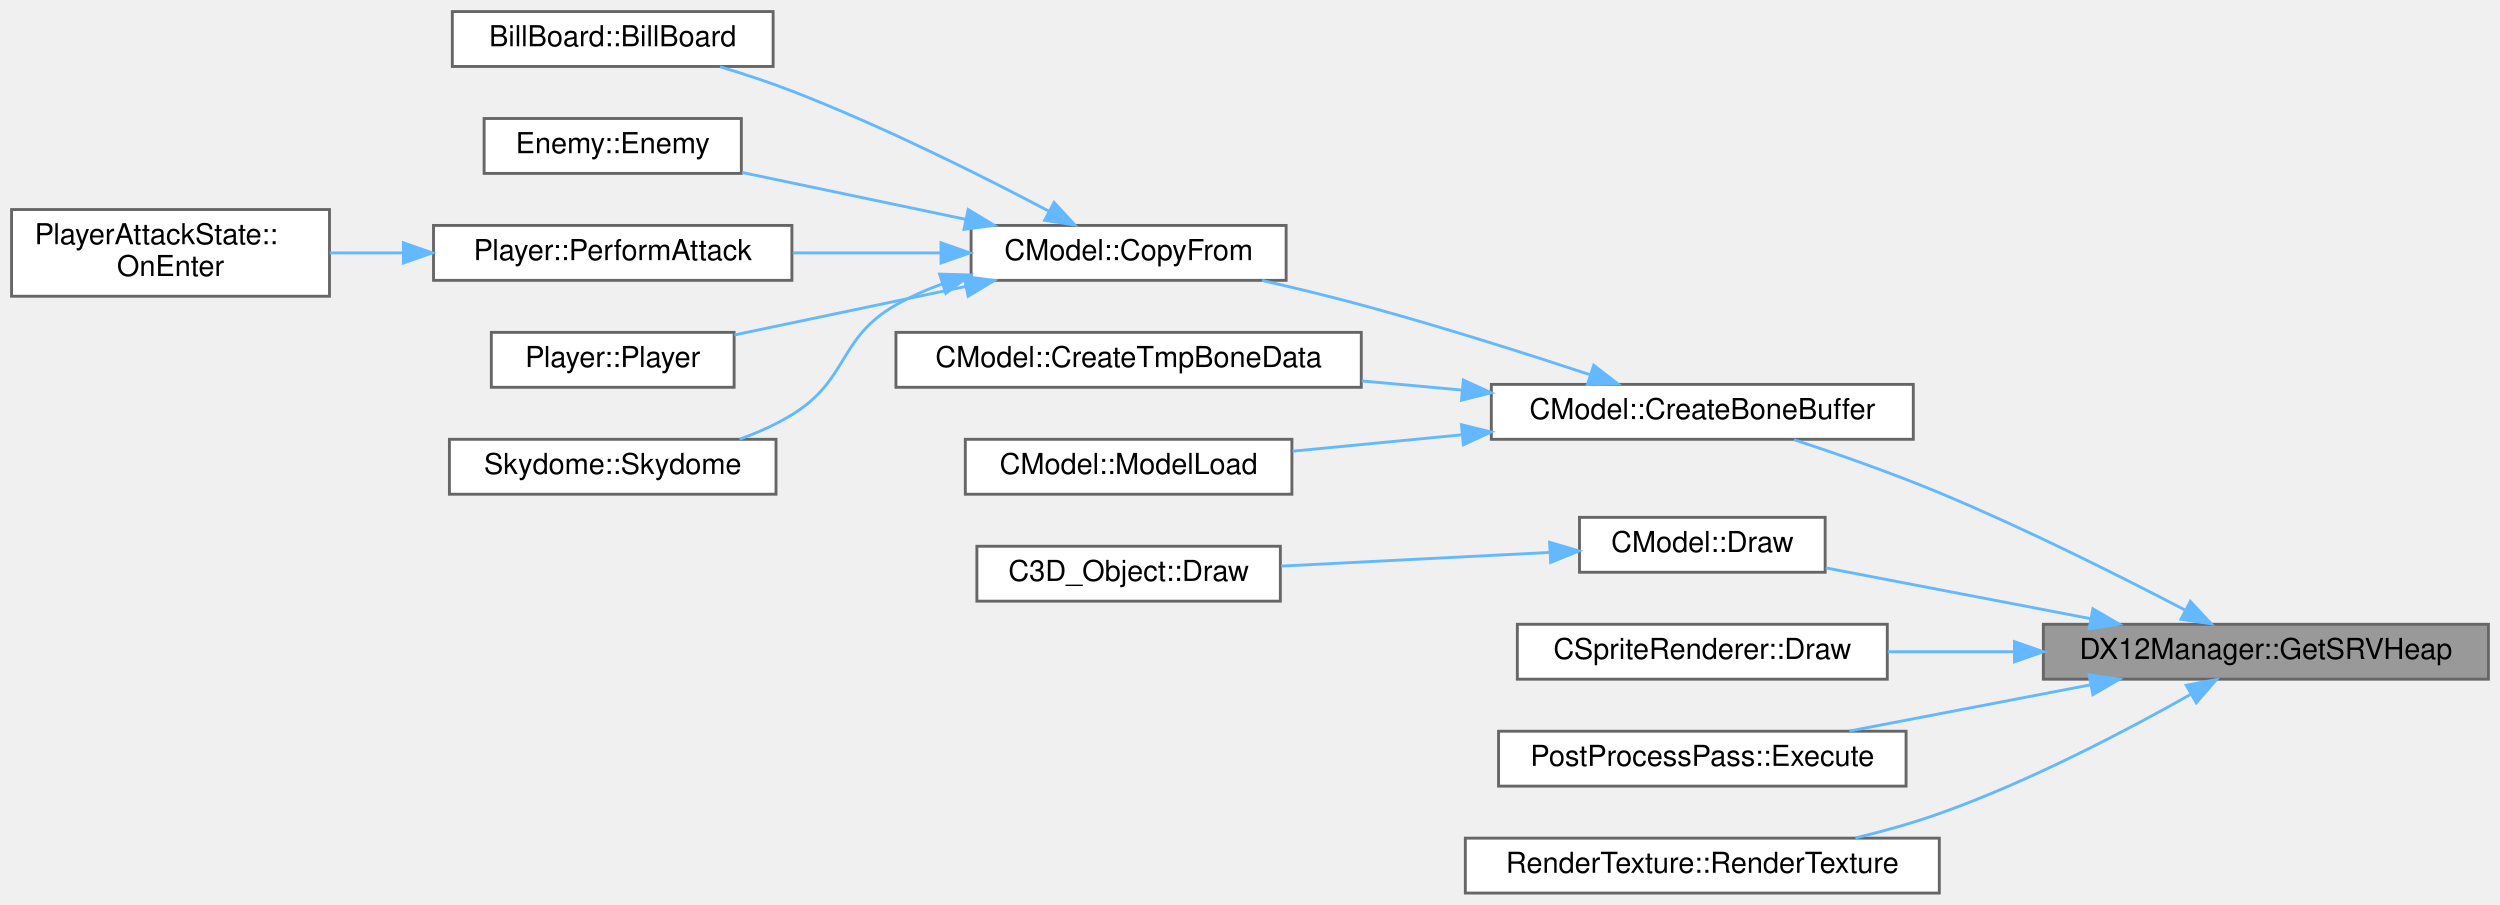
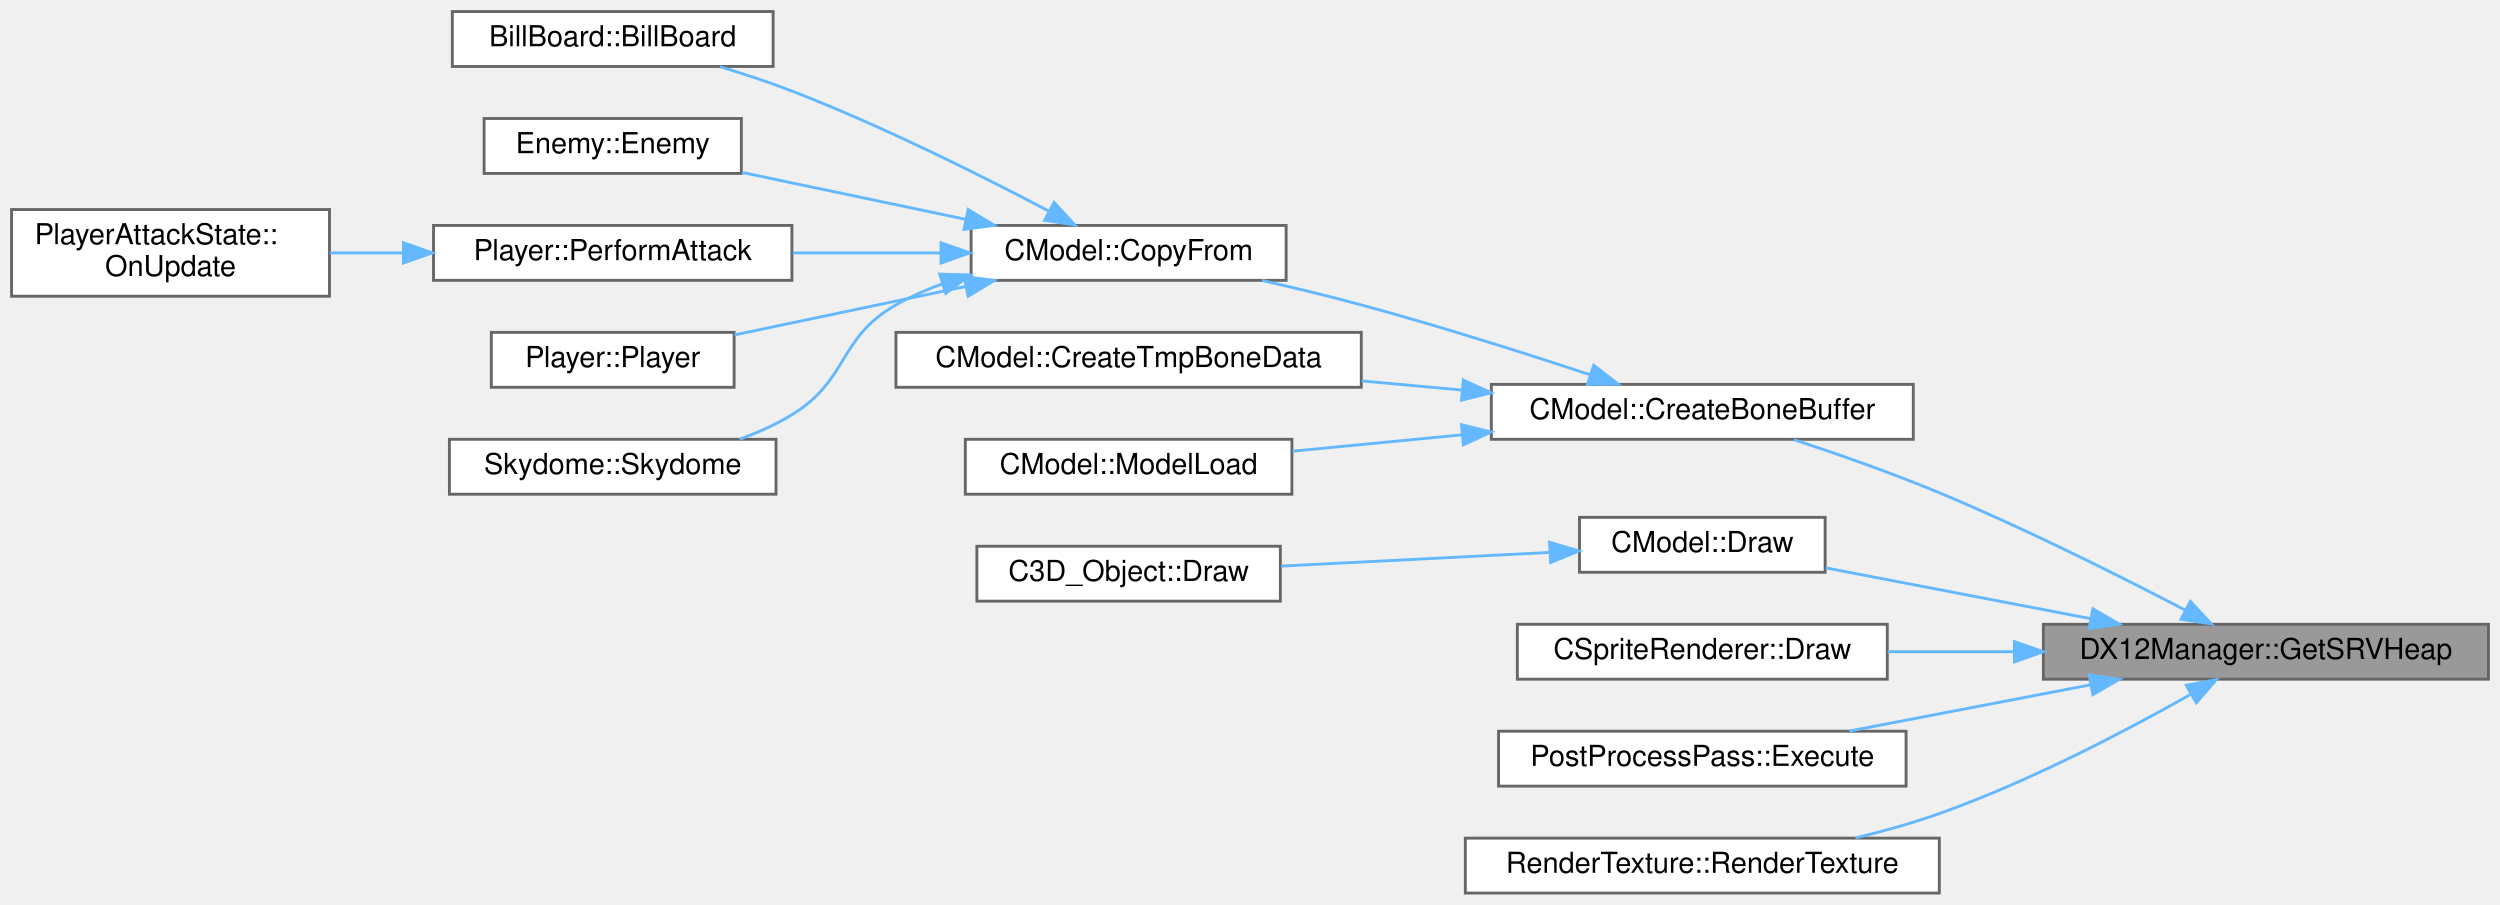
<svg xmlns="http://www.w3.org/2000/svg" xmlns:xlink="http://www.w3.org/1999/xlink" width="865pt" height="313pt" viewBox="0.00 0.00 865.00 313.00">
  <g id="graph0" class="graph" transform="scale(1 1) rotate(0) translate(4 309)">
    <g id="Node000001" class="node">
      <g id="a_Node000001">
        <a xlink:title=" ">
          <polygon fill="#999999" stroke="#666666" points="857,-93 703,-93 703,-74 857,-74 857,-93" />
          <text text-anchor="middle" x="780" y="-81" font-family="Helvetica,sans-Serif" font-size="10.00">DX12Manager::GetSRVHeap</text>
        </a>
      </g>
    </g>
    <g id="Node000002" class="node">
      <g id="a_Node000002">
        <a xlink:href="classCModel.html#a1a03aa5ad4a1bc91cf85c2820262e97e" target="_top" xlink:title=" ">
          <polygon fill="white" stroke="#666666" points="658,-176 512,-176 512,-157 658,-157 658,-176" />
          <text text-anchor="middle" x="585" y="-164" font-family="Helvetica,sans-Serif" font-size="10.00">CModel::CreateBoneBuffer</text>
        </a>
      </g>
    </g>
    <g id="edge1_Node000001_Node000002" class="edge">
      <g id="a_edge1_Node000001_Node000002">
        <a xlink:title=" ">
          <path fill="none" stroke="#63b8ff" d="M752.16,-97.85C729.74,-109.55 696.75,-126.11 667,-138.5 650.66,-145.31 632,-151.84 616.72,-156.87" />
          <polygon fill="#63b8ff" stroke="#63b8ff" points="753.86,-100.91 761.08,-93.16 750.6,-94.71 753.86,-100.91" />
        </a>
      </g>
    </g>
    <g id="Node000012" class="node">
      <g id="a_Node000012">
        <a xlink:href="classCModel.html#a0771b89a35cb5a80d79b628c1541f94e" target="_top" xlink:title=" ">
          <polygon fill="white" stroke="#666666" points="627.5,-130 542.5,-130 542.5,-111 627.5,-111 627.5,-130" />
          <text text-anchor="middle" x="585" y="-118" font-family="Helvetica,sans-Serif" font-size="10.00">CModel::Draw</text>
        </a>
      </g>
    </g>
    <g id="edge11_Node000001_Node000012" class="edge">
      <g id="a_edge11_Node000001_Node000012">
        <a xlink:title=" ">
          <path fill="none" stroke="#63b8ff" d="M719.45,-94.92C689.73,-100.61 654.5,-107.37 627.7,-112.51" />
          <polygon fill="#63b8ff" stroke="#63b8ff" points="720.14,-98.35 729.3,-93.03 718.82,-91.47 720.14,-98.35" />
        </a>
      </g>
    </g>
    <g id="Node000014" class="node">
      <g id="a_Node000014">
        <a xlink:href="classCSpriteRenderer.html#a3d5be9cbf966750032c2f4b19eabd793" target="_top" xlink:title=" ">
          <polygon fill="white" stroke="#666666" points="649,-93 521,-93 521,-74 649,-74 649,-93" />
          <text text-anchor="middle" x="585" y="-81" font-family="Helvetica,sans-Serif" font-size="10.00">CSpriteRenderer::Draw</text>
        </a>
      </g>
    </g>
    <g id="edge13_Node000001_Node000014" class="edge">
      <g id="a_edge13_Node000001_Node000014">
        <a xlink:title=" ">
          <path fill="none" stroke="#63b8ff" d="M692.88,-83.5C678.18,-83.5 663.14,-83.5 649.17,-83.5" />
          <polygon fill="#63b8ff" stroke="#63b8ff" points="693,-87 703,-83.5 693,-80 693,-87" />
        </a>
      </g>
    </g>
    <g id="Node000015" class="node">
      <g id="a_Node000015">
        <a xlink:href="classPostProcessPass.html#ad5cb96984d04f6e2c38efa93b9db52d7" target="_top" xlink:title=" ">
          <polygon fill="white" stroke="#666666" points="655.5,-56 514.5,-56 514.5,-37 655.5,-37 655.5,-56" />
          <text text-anchor="middle" x="585" y="-44" font-family="Helvetica,sans-Serif" font-size="10.00">PostProcessPass::Execute</text>
        </a>
      </g>
    </g>
    <g id="edge14_Node000001_Node000015" class="edge">
      <g id="a_edge14_Node000001_Node000015">
        <a xlink:title=" ">
          <path fill="none" stroke="#63b8ff" d="M719.28,-72.05C692.53,-66.92 661.35,-60.94 635.87,-56.06" />
          <polygon fill="#63b8ff" stroke="#63b8ff" points="718.82,-75.53 729.3,-73.97 720.14,-68.65 718.82,-75.53" />
        </a>
      </g>
    </g>
    <g id="Node000016" class="node">
      <g id="a_Node000016">
        <a xlink:href="classRenderTexture.html#a381aa65068dae17a5917d8e6bad92051" target="_top" xlink:title=" ">
          <polygon fill="white" stroke="#666666" points="667,-19 503,-19 503,0 667,0 667,-19" />
          <text text-anchor="middle" x="585" y="-7" font-family="Helvetica,sans-Serif" font-size="10.00">RenderTexture::RenderTexture</text>
        </a>
      </g>
    </g>
    <g id="edge15_Node000001_Node000016" class="edge">
      <g id="a_edge15_Node000001_Node000016">
        <a xlink:title=" ">
          <path fill="none" stroke="#63b8ff" d="M754.09,-68.82C731.9,-56.28 698.19,-38.57 667,-27.5 657.77,-24.22 647.73,-21.42 637.96,-19.06" />
          <polygon fill="#63b8ff" stroke="#63b8ff" points="752.44,-71.91 762.86,-73.84 755.92,-65.83 752.44,-71.91" />
        </a>
      </g>
    </g>
    <g id="Node000003" class="node">
      <g id="a_Node000003">
        <a xlink:href="classCModel.html#a33c901c5e51e4e912100130dc5ea77dc" target="_top" xlink:title=" ">
          <polygon fill="white" stroke="#666666" points="441,-231 332,-231 332,-212 441,-212 441,-231" />
          <text text-anchor="middle" x="386.5" y="-219" font-family="Helvetica,sans-Serif" font-size="10.00">CModel::CopyFrom</text>
        </a>
      </g>
    </g>
    <g id="edge2_Node000002_Node000003" class="edge">
      <g id="a_edge2_Node000002_Node000003">
        <a xlink:title=" ">
          <path fill="none" stroke="#63b8ff" d="M546.19,-179.34C523.39,-186.86 493.69,-196.27 467,-203.5 455.94,-206.5 443.91,-209.4 432.65,-211.97" />
          <polygon fill="#63b8ff" stroke="#63b8ff" points="547.44,-182.61 555.83,-176.14 545.23,-175.97 547.44,-182.61" />
        </a>
      </g>
    </g>
    <g id="Node000010" class="node">
      <g id="a_Node000010">
        <a xlink:href="classCModel.html#a4a012839b9a3ce5420115a434c748875" target="_top" xlink:title=" ">
          <polygon fill="white" stroke="#666666" points="467,-194 306,-194 306,-175 467,-175 467,-194" />
          <text text-anchor="middle" x="386.5" y="-182" font-family="Helvetica,sans-Serif" font-size="10.00">CModel::CreateTmpBoneData</text>
        </a>
      </g>
    </g>
    <g id="edge9_Node000002_Node000010" class="edge">
      <g id="a_edge9_Node000002_Node000010">
        <a xlink:title=" ">
          <path fill="none" stroke="#63b8ff" d="M501.93,-174.02C490.43,-175.07 478.63,-176.15 467.17,-177.2" />
          <polygon fill="#63b8ff" stroke="#63b8ff" points="502.31,-177.5 511.95,-173.1 501.67,-170.53 502.31,-177.5" />
        </a>
      </g>
    </g>
    <g id="Node000011" class="node">
      <g id="a_Node000011">
        <a xlink:href="classCModel.html#a7d511eaa3441724d866e2f41af8a03ce" target="_top" xlink:title=" ">
          <polygon fill="white" stroke="#666666" points="443,-157 330,-157 330,-138 443,-138 443,-157" />
          <text text-anchor="middle" x="386.5" y="-145" font-family="Helvetica,sans-Serif" font-size="10.00">CModel::ModelLoad</text>
        </a>
      </g>
    </g>
    <g id="edge10_Node000002_Node000011" class="edge">
      <g id="a_edge10_Node000002_Node000011">
        <a xlink:title=" ">
          <path fill="none" stroke="#63b8ff" d="M501.73,-158.55C482.02,-156.64 461.42,-154.65 443.23,-152.89" />
          <polygon fill="#63b8ff" stroke="#63b8ff" points="501.66,-162.05 511.95,-159.53 502.33,-155.09 501.66,-162.05" />
        </a>
      </g>
    </g>
    <g id="Node000004" class="node">
      <g id="a_Node000004">
        <a xlink:href="classBillBoard.html#a56e7037cd161f03d6fa9196300e3273e" target="_top" xlink:title=" ">
          <polygon fill="white" stroke="#666666" points="263.5,-305 152.5,-305 152.5,-286 263.5,-286 263.5,-305" />
          <text text-anchor="middle" x="208" y="-293" font-family="Helvetica,sans-Serif" font-size="10.00">BillBoard::BillBoard</text>
        </a>
      </g>
    </g>
    <g id="edge3_Node000003_Node000004" class="edge">
      <g id="a_edge3_Node000003_Node000004">
        <a xlink:title=" ">
          <path fill="none" stroke="#63b8ff" d="M359.06,-235.86C336.01,-248.02 301.42,-265.34 270,-277.5 262.07,-280.57 253.39,-283.42 245.13,-285.91" />
          <polygon fill="#63b8ff" stroke="#63b8ff" points="360.72,-238.95 367.9,-231.16 357.43,-232.77 360.72,-238.95" />
        </a>
      </g>
    </g>
    <g id="Node000005" class="node">
      <g id="a_Node000005">
        <a xlink:href="classEnemy.html#a6a7692f80cf59f63c5fbf9fdd5c0df62" target="_top" xlink:title=" ">
          <polygon fill="white" stroke="#666666" points="252.5,-268 163.5,-268 163.5,-249 252.5,-249 252.5,-268" />
          <text text-anchor="middle" x="208" y="-256" font-family="Helvetica,sans-Serif" font-size="10.00">Enemy::Enemy</text>
        </a>
      </g>
    </g>
    <g id="edge4_Node000003_Node000005" class="edge">
      <g id="a_edge4_Node000003_Node000005">
        <a xlink:title=" ">
          <path fill="none" stroke="#63b8ff" d="M330.01,-233.13C305.09,-238.36 276.12,-244.43 252.78,-249.32" />
          <polygon fill="#63b8ff" stroke="#63b8ff" points="330.98,-236.51 340.05,-231.03 329.54,-229.65 330.98,-236.51" />
        </a>
      </g>
    </g>
    <g id="Node000006" class="node">
      <g id="a_Node000006">
        <a xlink:href="classPlayer.html#a474e6c60a290fb7fa0ff2c1f407e4b49" target="_top" xlink:title=" ">
          <polygon fill="white" stroke="#666666" points="270,-231 146,-231 146,-212 270,-212 270,-231" />
          <text text-anchor="middle" x="208" y="-219" font-family="Helvetica,sans-Serif" font-size="10.00">Player::PerformAttack</text>
        </a>
      </g>
    </g>
    <g id="edge5_Node000003_Node000006" class="edge">
      <g id="a_edge5_Node000003_Node000006">
        <a xlink:title=" ">
          <path fill="none" stroke="#63b8ff" d="M321.39,-221.5C304.73,-221.5 286.82,-221.5 270.3,-221.5" />
          <polygon fill="#63b8ff" stroke="#63b8ff" points="321.59,-225 331.59,-221.5 321.59,-218 321.59,-225" />
        </a>
      </g>
    </g>
    <g id="Node000008" class="node">
      <g id="a_Node000008">
        <a xlink:href="classPlayer.html#affec312e47ec0cc7ed11a18d6c733bdb" target="_top" xlink:title=" ">
          <polygon fill="white" stroke="#666666" points="250,-194 166,-194 166,-175 250,-175 250,-194" />
          <text text-anchor="middle" x="208" y="-182" font-family="Helvetica,sans-Serif" font-size="10.00">Player::Player</text>
        </a>
      </g>
    </g>
    <g id="edge7_Node000003_Node000008" class="edge">
      <g id="a_edge7_Node000003_Node000008">
        <a xlink:title=" ">
          <path fill="none" stroke="#63b8ff" d="M330,-209.86C304.12,-204.44 273.86,-198.1 250.08,-193.11" />
          <polygon fill="#63b8ff" stroke="#63b8ff" points="329.54,-213.35 340.05,-211.97 330.98,-206.49 329.54,-213.35" />
        </a>
      </g>
    </g>
    <g id="Node000009" class="node">
      <g id="a_Node000009">
        <a xlink:href="classSkydome.html#acc27ee9c3e27bd03683bfd2286453f2e" target="_top" xlink:title=" ">
          <polygon fill="white" stroke="#666666" points="264.5,-157 151.5,-157 151.5,-138 264.5,-138 264.5,-157" />
          <text text-anchor="middle" x="208" y="-145" font-family="Helvetica,sans-Serif" font-size="10.00">Skydome::Skydome</text>
        </a>
      </g>
    </g>
    <g id="edge8_Node000003_Node000009" class="edge">
      <g id="a_edge8_Node000003_Node000009">
        <a xlink:title=" ">
          <path fill="none" stroke="#63b8ff" d="M322.13,-210.81C316.51,-208.78 311.04,-206.37 306,-203.5 285.78,-191.99 289.84,-177.65 270,-165.5 264.45,-162.1 258.21,-159.31 251.9,-157.03" />
          <polygon fill="#63b8ff" stroke="#63b8ff" points="321.11,-214.16 331.7,-213.87 323.25,-207.49 321.11,-214.16" />
        </a>
      </g>
    </g>
    <g id="Node000007" class="node">
      <g id="a_Node000007">
-         <a xlink:href="classPlayerAttackState.html#aaeacef4c13b891cfe493e710960378d2" target="_top" xlink:title=" ">
+         <a xlink:href="classPlayerAttackState.html#a285b6125d04c6b154aa404bfb99b1b52" target="_top" xlink:title=" ">
          <polygon fill="white" stroke="#666666" points="110,-236.5 0,-236.5 0,-206.5 110,-206.5 110,-236.5" />
          <text text-anchor="start" x="8" y="-224.5" font-family="Helvetica,sans-Serif" font-size="10.00">PlayerAttackState::</text>
-           <text text-anchor="middle" x="55" y="-213.5" font-family="Helvetica,sans-Serif" font-size="10.00">OnEnter</text>
+           <text text-anchor="middle" x="55" y="-213.5" font-family="Helvetica,sans-Serif" font-size="10.00">OnUpdate</text>
        </a>
      </g>
    </g>
    <g id="edge6_Node000006_Node000007" class="edge">
      <g id="a_edge6_Node000006_Node000007">
        <a xlink:title=" ">
          <path fill="none" stroke="#63b8ff" d="M135.58,-221.5C127,-221.5 118.36,-221.5 110.09,-221.5" />
          <polygon fill="#63b8ff" stroke="#63b8ff" points="135.58,-225 145.58,-221.5 135.58,-218 135.58,-225" />
        </a>
      </g>
    </g>
    <g id="Node000013" class="node">
      <g id="a_Node000013">
        <a xlink:href="classC3D__Object.html#a7e0d8c6aa664256ebe1b15ebb6f78da0" target="_top" xlink:title=" ">
          <polygon fill="white" stroke="#666666" points="439,-120 334,-120 334,-101 439,-101 439,-120" />
          <text text-anchor="middle" x="386.5" y="-108" font-family="Helvetica,sans-Serif" font-size="10.00">C3D_Object::Draw</text>
        </a>
      </g>
    </g>
    <g id="edge12_Node000012_Node000013" class="edge">
      <g id="a_edge12_Node000012_Node000013">
        <a xlink:title=" ">
          <path fill="none" stroke="#63b8ff" d="M532.1,-117.86C503.42,-116.4 467.92,-114.59 439.26,-113.13" />
          <polygon fill="#63b8ff" stroke="#63b8ff" points="532.16,-121.37 542.33,-118.38 532.52,-114.38 532.16,-121.37" />
        </a>
      </g>
    </g>
  </g>
</svg>
